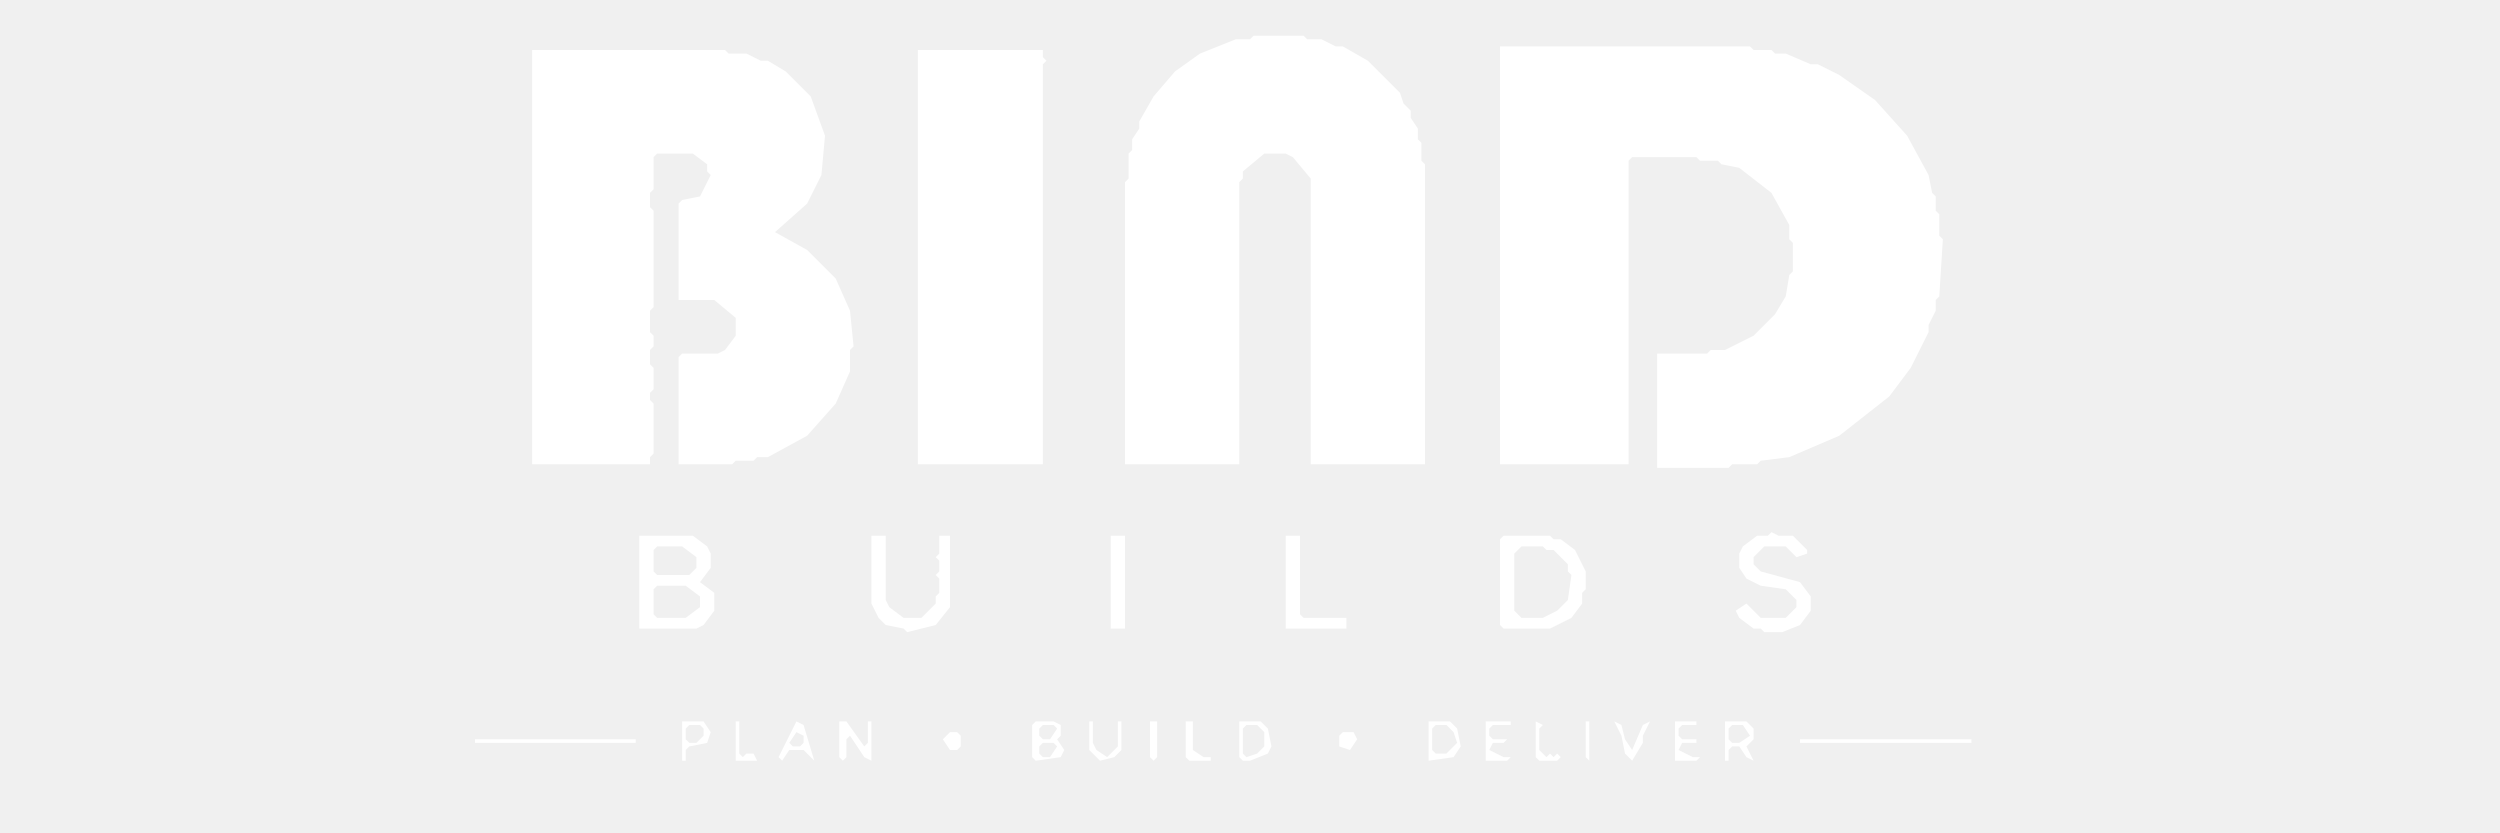
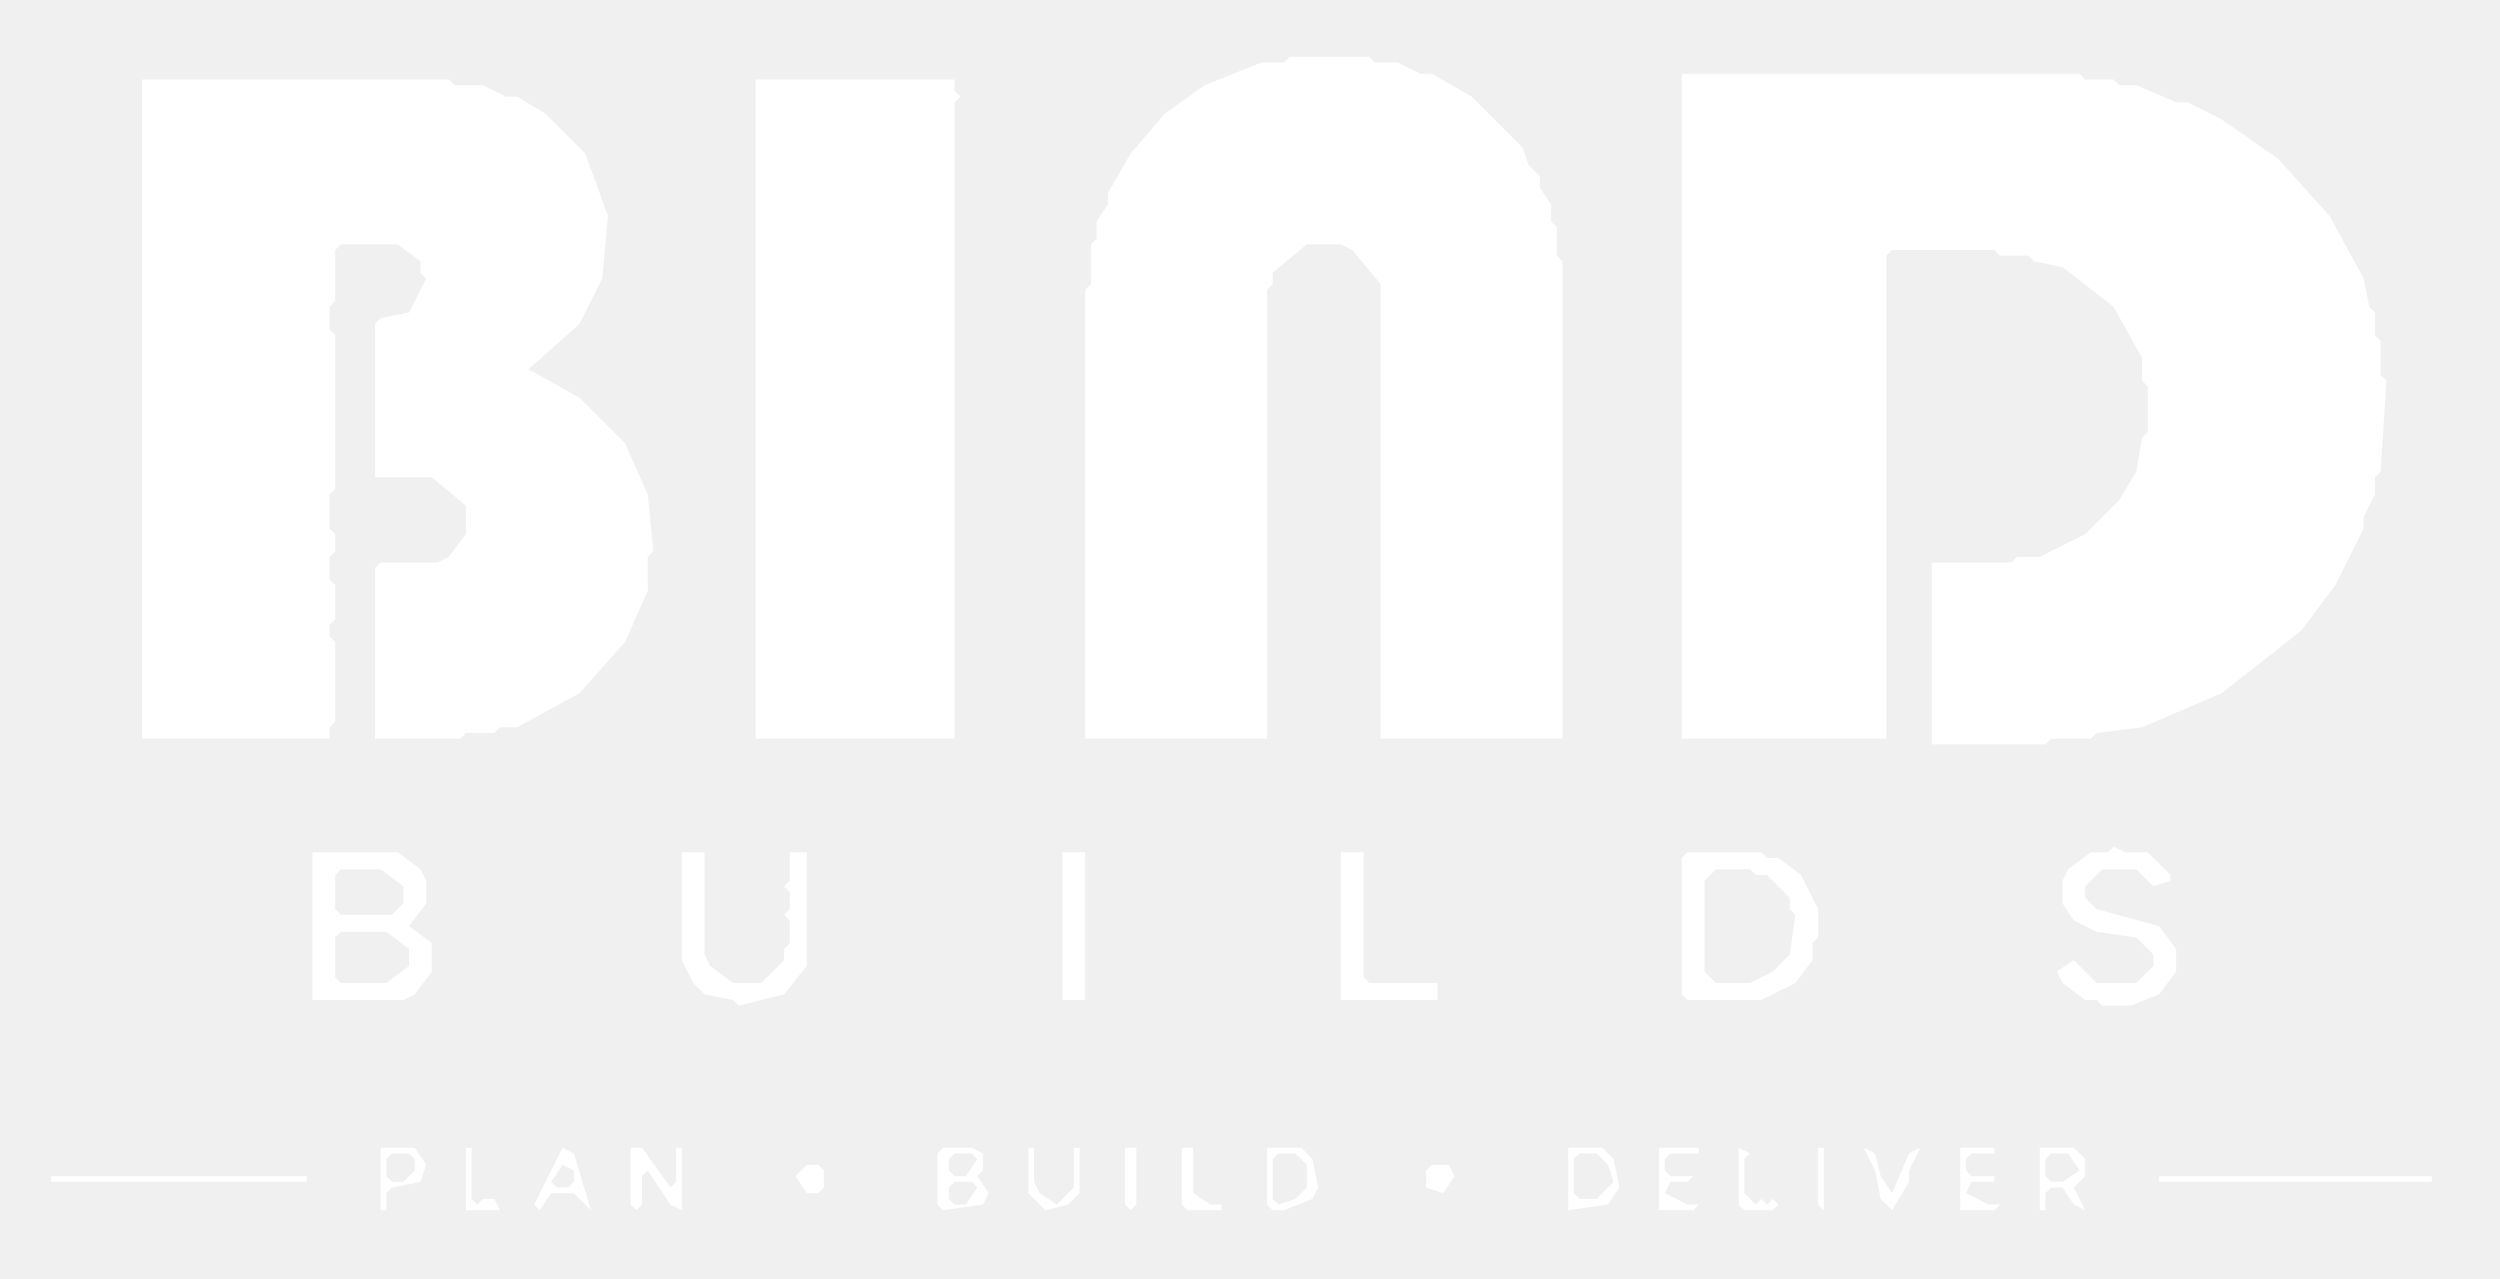
- <svg xmlns="http://www.w3.org/2000/svg" viewBox="0 0 700 233" role="img" aria-label="Bind Builds — Plan Build Deliver">
+ <svg xmlns="http://www.w3.org/2000/svg" viewBox="124 0 440 225" role="img" aria-label="Bind Builds — Plan Build Deliver">
  <path fill="#fff" fill-rule="evenodd" d="M504,207 504,208 552,208 552,207ZM133,207 133,208 178,208 178,207ZM376,205 375,206 375,209 378,210 380,207 379,205ZM266,205 264,207 266,210 268,210 269,209 269,206 268,205ZM483,202 483,213 484,213 484,210 485,209 487,209 489,212 491,213 489,209 491,207 491,204 489,202ZM484,204 485,203 488,203 490,206 487,208 485,208 484,207ZM469,202 469,213 475,213 476,212 474,212 470,210 471,208 475,208 475,207 471,207 470,206 470,204 471,203 475,203 475,202ZM462,202 460,203 457,210 455,207 454,203 452,202 454,206 455,211 457,213 460,208 460,206ZM444,202 444,212 445,213 445,202ZM430,202 430,212 431,213 436,213 437,212 436,211 435,212 434,211 433,212 431,210 431,204 432,203ZM416,202 416,213 422,213 423,212 421,212 417,210 418,208 421,208 422,207 418,207 417,206 417,204 418,203 423,203 423,202ZM400,202 400,213 407,212 409,209 408,204 406,202ZM401,204 402,203 405,203 407,205 408,208 405,211 402,211 401,210ZM347,202 347,212 348,213 350,213 355,211 356,209 355,204 353,202ZM352,203 354,205 354,209 352,211 349,212 348,211 348,204 349,203ZM332,202 332,212 333,213 339,213 339,212 337,212 334,210 334,202ZM324,202 322,202 322,212 323,213 324,212ZM305,202 305,210 308,213 312,212 314,210 314,202 313,202 313,209 310,212 307,210 306,208 306,202ZM290,202 289,203 289,212 290,213 297,212 298,210 296,207 297,206 297,203 295,202ZM291,211 291,209 292,208 295,208 296,209 294,212 292,212ZM291,206 291,204 292,203 295,203 296,204 294,207 292,207ZM235,202 235,212 236,213 237,212 237,207 238,206 242,212 244,213 244,202 243,202 243,208 242,209 237,202ZM223,202 218,212 219,213 221,210 225,210 228,213 225,203ZM221,208 223,205 225,206 225,208 224,209 222,209ZM206,202 206,213 212,213 211,211 209,211 208,212 207,211 207,202ZM197,202 191,202 191,213 192,213 192,210 193,209 198,208 199,205ZM192,204 193,203 196,203 197,204 197,206 195,208 193,208 192,207ZM421,150 420,151 420,175 421,176 434,176 440,173 443,169 443,166 444,165 444,160 441,154 437,151 435,151 434,150ZM426,153 432,153 433,154 435,154 439,158 439,160 440,161 439,168 436,171 432,173 426,173 424,171 424,155ZM360,150 360,176 377,176 377,173 365,173 364,172 364,150ZM311,150 311,176 315,176 315,150ZM244,150 244,169 246,173 248,175 253,176 254,177 262,175 266,170 266,150 263,150 263,155 262,156 263,157 263,160 262,161 263,162 263,166 262,167 262,169 258,173 253,173 249,170 248,168 248,150ZM179,150 179,176 195,176 197,175 200,171 200,166 196,163 199,159 199,155 198,153 194,150ZM183,165 184,164 192,164 196,167 196,170 192,173 184,173 183,172ZM183,154 184,153 191,153 195,156 195,159 193,161 184,161 183,160ZM496,149 495,150 492,150 488,153 487,155 487,159 489,162 493,164 500,165 503,168 503,170 500,173 493,173 489,169 486,171 487,173 491,176 493,176 494,177 499,177 504,175 507,171 507,167 504,163 493,160 491,158 491,156 494,153 500,153 503,156 506,155 506,154 502,150 498,150ZM257,14 257,130 292,130 292,18 293,17 292,16 292,14ZM149,14 149,130 182,130 182,128 183,127 183,113 182,112 182,110 183,109 183,103 182,102 182,98 183,97 183,94 182,93 182,87 183,86 183,59 182,58 182,54 183,53 183,44 184,43 194,43 198,46 198,48 199,49 196,55 191,56 190,57 190,84 200,84 206,89 206,94 203,98 201,99 191,99 190,100 190,130 205,130 206,129 211,129 212,128 215,128 226,122 234,113 238,104 238,98 239,97 238,87 234,78 226,70 217,65 226,57 230,49 231,38 227,27 220,20 215,17 213,17 209,15 204,15 203,14ZM420,13 420,130 456,130 456,45 457,44 475,44 476,45 481,45 482,46 487,47 496,54 501,63 501,67 502,68 502,76 501,77 500,83 497,88 491,94 483,98 479,98 478,99 464,99 464,131 484,131 485,130 492,130 493,129 501,128 515,122 529,111 535,103 540,93 540,91 542,87 542,84 543,83 544,67 543,66 543,60 542,59 542,55 541,54 540,49 534,38 525,28 515,21 509,18 507,18 500,15 497,15 496,14 491,14 490,13ZM336,15 329,20 323,27 319,34 319,36 317,39 317,42 316,43 316,50 315,51 315,130 347,130 347,51 348,50 348,48 354,43 360,43 362,44 367,50 367,130 399,130 399,46 398,45 398,40 397,39 397,36 395,33 395,31 393,29 392,26 383,17 376,13 374,13 370,11 366,11 365,10 351,10 350,11 346,11Z" />
</svg>
